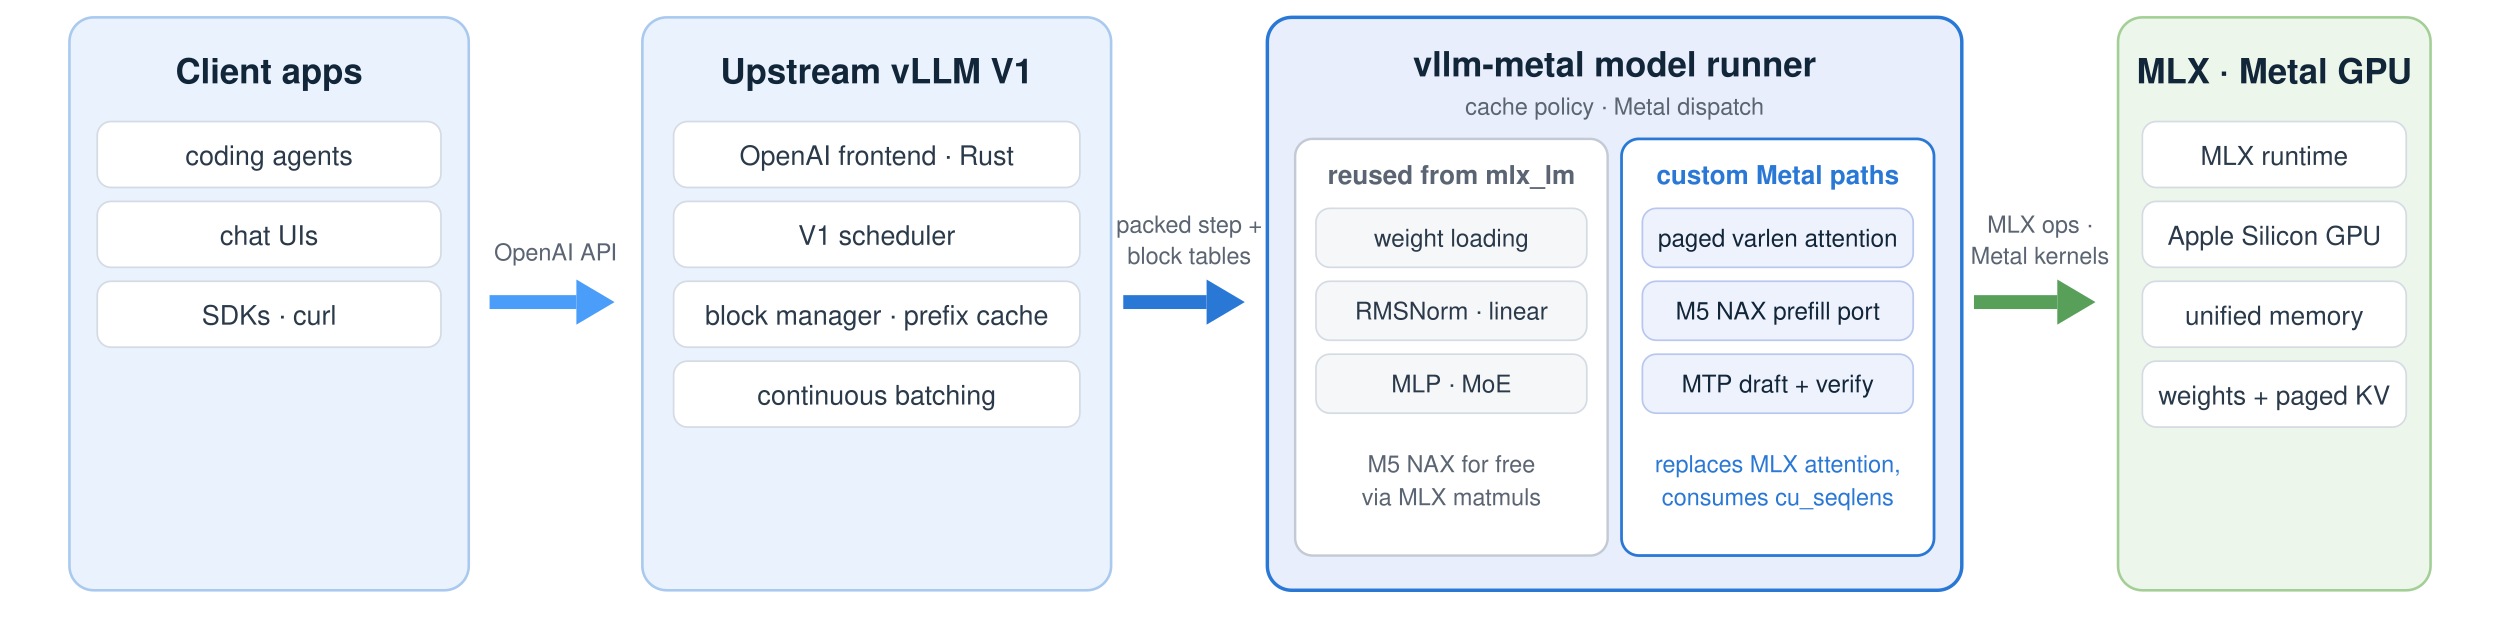
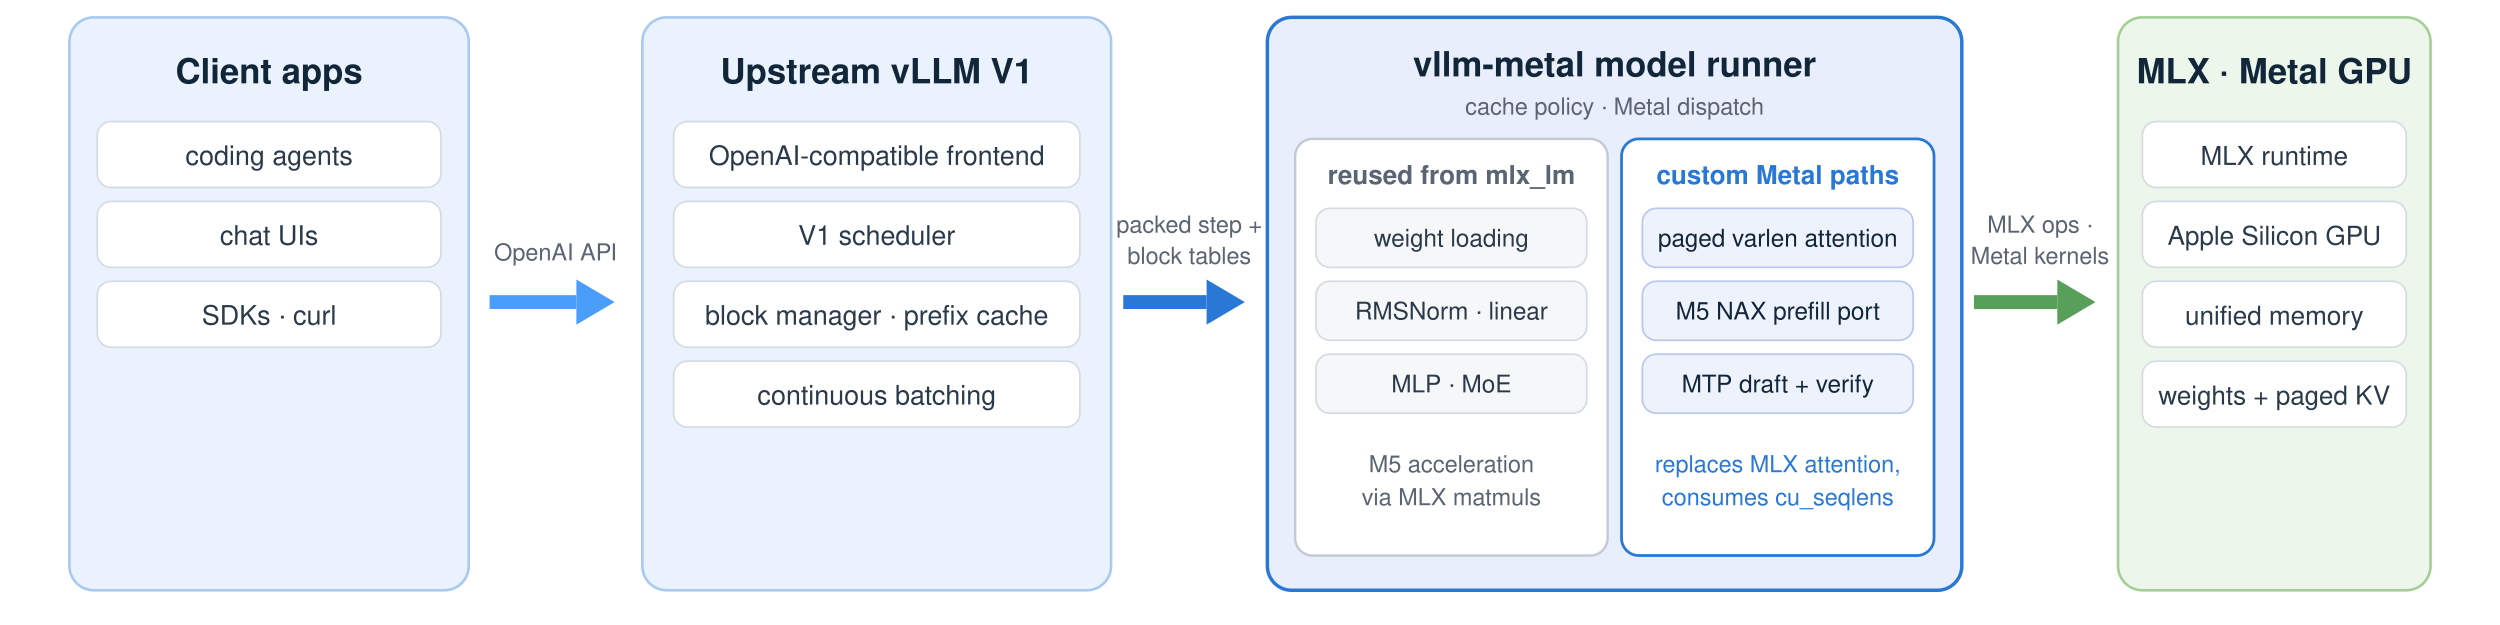
<svg xmlns="http://www.w3.org/2000/svg" viewBox="0 0 1440 360" font-family="Helvetica Neue, Helvetica, Arial, sans-serif">
  <rect x="0" y="0" width="1440" height="360" fill="#ffffff" />
  <rect x="40" y="10" width="230" height="330" rx="14" fill="#eaf2fd" stroke="#a9c9ef" stroke-width="1.5" />
  <text x="155" y="48" text-anchor="middle" font-size="20" font-weight="700" fill="#12263a">Client apps</text>
  <rect x="56" y="70" width="198" height="38" rx="8" fill="#ffffff" stroke="#d5dbe3" />
  <text x="155" y="95" text-anchor="middle" font-size="15.5" fill="#2b3a4a">coding agents</text>
  <rect x="56" y="116" width="198" height="38" rx="8" fill="#ffffff" stroke="#d5dbe3" />
  <text x="155" y="141" text-anchor="middle" font-size="15.5" fill="#2b3a4a">chat UIs</text>
  <rect x="56" y="162" width="198" height="38" rx="8" fill="#ffffff" stroke="#d5dbe3" />
  <text x="155" y="187" text-anchor="middle" font-size="15.5" fill="#2b3a4a">SDKs · curl</text>
  <text x="320" y="150" text-anchor="middle" font-size="13.5" fill="#5a6472">OpenAI API</text>
  <rect x="282" y="170" width="50" height="8" fill="#4a9df8" />
  <polygon points="332,161 354,174 332,187" fill="#4a9df8" />
  <rect x="370" y="10" width="270" height="330" rx="14" fill="#eaf2fd" stroke="#a9c9ef" stroke-width="1.5" />
  <text x="505" y="48" text-anchor="middle" font-size="20" font-weight="700" fill="#12263a">Upstream vLLM V1</text>
  <rect x="388" y="70" width="234" height="38" rx="8" fill="#ffffff" stroke="#d5dbe3" />
-   <text x="505" y="95" text-anchor="middle" font-size="15.5" fill="#2b3a4a">OpenAI frontend · Rust</text>
+   <text x="505" y="95" text-anchor="middle" font-size="15.5" fill="#2b3a4a">OpenAI-compatible frontend</text>
  <rect x="388" y="116" width="234" height="38" rx="8" fill="#ffffff" stroke="#d5dbe3" />
  <text x="505" y="141" text-anchor="middle" font-size="15.5" fill="#2b3a4a">V1 scheduler</text>
  <rect x="388" y="162" width="234" height="38" rx="8" fill="#ffffff" stroke="#d5dbe3" />
  <text x="505" y="187" text-anchor="middle" font-size="15.5" fill="#2b3a4a">block manager · prefix cache</text>
  <rect x="388" y="208" width="234" height="38" rx="8" fill="#ffffff" stroke="#d5dbe3" />
  <text x="505" y="233" text-anchor="middle" font-size="15.5" fill="#2b3a4a">continuous batching</text>
  <text x="685" y="134" text-anchor="middle" font-size="13.5" fill="#5a6472">packed step +</text>
  <text x="685" y="152" text-anchor="middle" font-size="13.5" fill="#5a6472">block tables</text>
  <rect x="647" y="170" width="48" height="8" fill="#2a78d6" />
  <polygon points="695,161 717,174 695,187" fill="#2a78d6" />
  <rect x="730" y="10" width="400" height="330" rx="14" fill="#e9eefc" stroke="#2a78d6" stroke-width="2" />
  <text x="930" y="44" text-anchor="middle" font-size="20" font-weight="700" fill="#12263a">vllm-metal model runner</text>
  <text x="930" y="66" text-anchor="middle" font-size="13.5" fill="#5a6472">cache policy · Metal dispatch</text>
  <rect x="746" y="80" width="180" height="240" rx="10" fill="#ffffff" stroke="#c3cad4" stroke-width="1.4" />
  <text x="836" y="106" text-anchor="middle" font-size="15" font-weight="700" fill="#5a6472">reused from mlx_lm</text>
  <rect x="758" y="120" width="156" height="34" rx="8" fill="#f6f7f9" stroke="#d5dbe3" />
  <text x="836" y="142" text-anchor="middle" font-size="14" fill="#2b3a4a">weight loading</text>
  <rect x="758" y="162" width="156" height="34" rx="8" fill="#f6f7f9" stroke="#d5dbe3" />
  <text x="836" y="184" text-anchor="middle" font-size="14" fill="#2b3a4a">RMSNorm · linear</text>
  <rect x="758" y="204" width="156" height="34" rx="8" fill="#f6f7f9" stroke="#d5dbe3" />
  <text x="836" y="226" text-anchor="middle" font-size="14" fill="#2b3a4a">MLP · MoE</text>
-   <text x="836" y="272" text-anchor="middle" font-size="13.5" fill="#5a6472">M5 NAX for free</text>
+   <text x="836" y="272" text-anchor="middle" font-size="13.5" fill="#5a6472">M5 acceleration</text>
  <text x="836" y="291" text-anchor="middle" font-size="13.5" fill="#5a6472">via MLX matmuls</text>
  <rect x="934" y="80" width="180" height="240" rx="10" fill="#ffffff" stroke="#2a78d6" stroke-width="1.6" />
  <text x="1024" y="106" text-anchor="middle" font-size="15" font-weight="700" fill="#2a78d6">custom Metal paths</text>
  <rect x="946" y="120" width="156" height="34" rx="8" fill="#eef2fd" stroke="#b9c7f0" />
  <text x="1024" y="142" text-anchor="middle" font-size="14" fill="#12263a">paged varlen attention</text>
  <rect x="946" y="162" width="156" height="34" rx="8" fill="#eef2fd" stroke="#b9c7f0" />
  <text x="1024" y="184" text-anchor="middle" font-size="14" fill="#12263a">M5 NAX prefill port</text>
  <rect x="946" y="204" width="156" height="34" rx="8" fill="#eef2fd" stroke="#b9c7f0" />
  <text x="1024" y="226" text-anchor="middle" font-size="14" fill="#12263a">MTP draft + verify</text>
  <text x="1024" y="272" text-anchor="middle" font-size="13.5" fill="#2a78d6">replaces MLX attention,</text>
  <text x="1024" y="291" text-anchor="middle" font-size="13.5" fill="#2a78d6">consumes cu_seqlens</text>
  <text x="1175" y="134" text-anchor="middle" font-size="13.5" fill="#5a6472">MLX ops ·</text>
  <text x="1175" y="152" text-anchor="middle" font-size="13.5" fill="#5a6472">Metal kernels</text>
  <rect x="1137" y="170" width="48" height="8" fill="#58a05a" />
  <polygon points="1185,161 1207,174 1185,187" fill="#58a05a" />
  <rect x="1220" y="10" width="180" height="330" rx="14" fill="#edf6ea" stroke="#a3cf96" stroke-width="1.5" />
  <text x="1310" y="48" text-anchor="middle" font-size="20" font-weight="700" fill="#12263a">MLX · Metal GPU</text>
  <rect x="1234" y="70" width="152" height="38" rx="8" fill="#ffffff" stroke="#d5dbe3" />
  <text x="1310" y="95" text-anchor="middle" font-size="15" fill="#2b3a4a">MLX runtime</text>
  <rect x="1234" y="116" width="152" height="38" rx="8" fill="#ffffff" stroke="#d5dbe3" />
  <text x="1310" y="141" text-anchor="middle" font-size="15" fill="#2b3a4a">Apple Silicon GPU</text>
  <rect x="1234" y="162" width="152" height="38" rx="8" fill="#ffffff" stroke="#d5dbe3" />
  <text x="1310" y="187" text-anchor="middle" font-size="15" fill="#2b3a4a">unified memory</text>
  <rect x="1234" y="208" width="152" height="38" rx="8" fill="#ffffff" stroke="#d5dbe3" />
  <text x="1310" y="233" text-anchor="middle" font-size="15" fill="#2b3a4a">weights + paged KV</text>
</svg>
